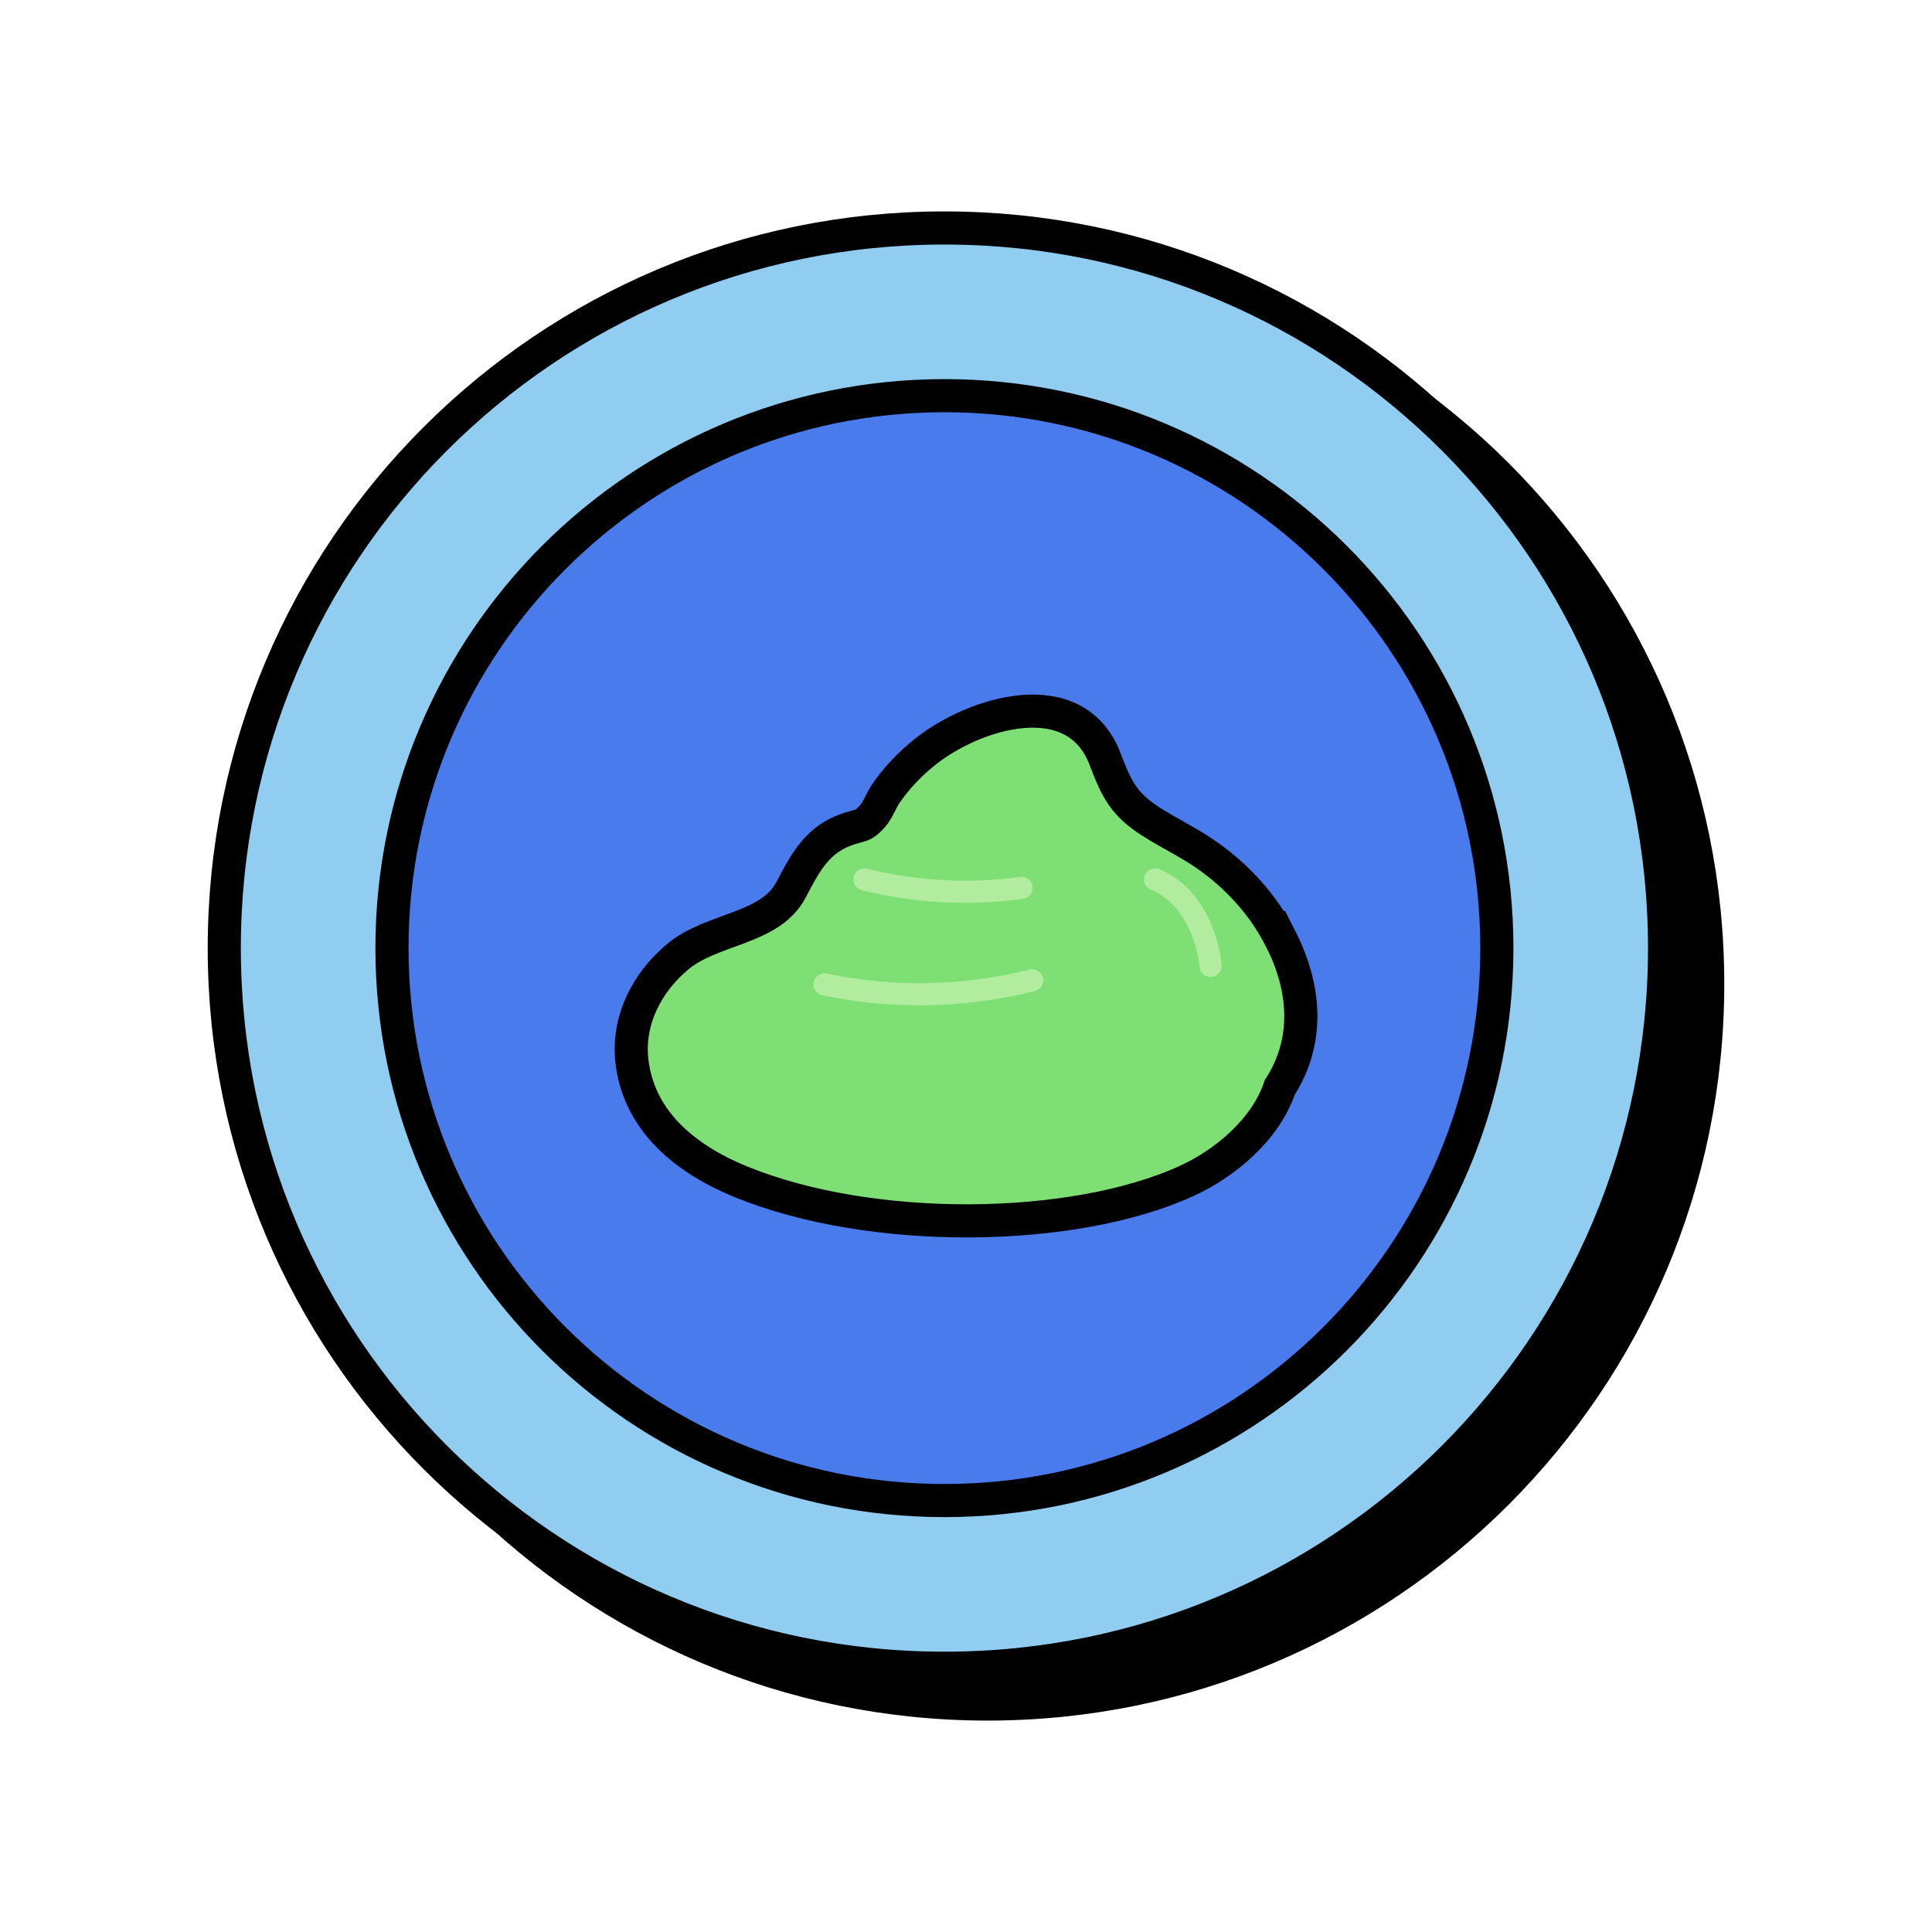
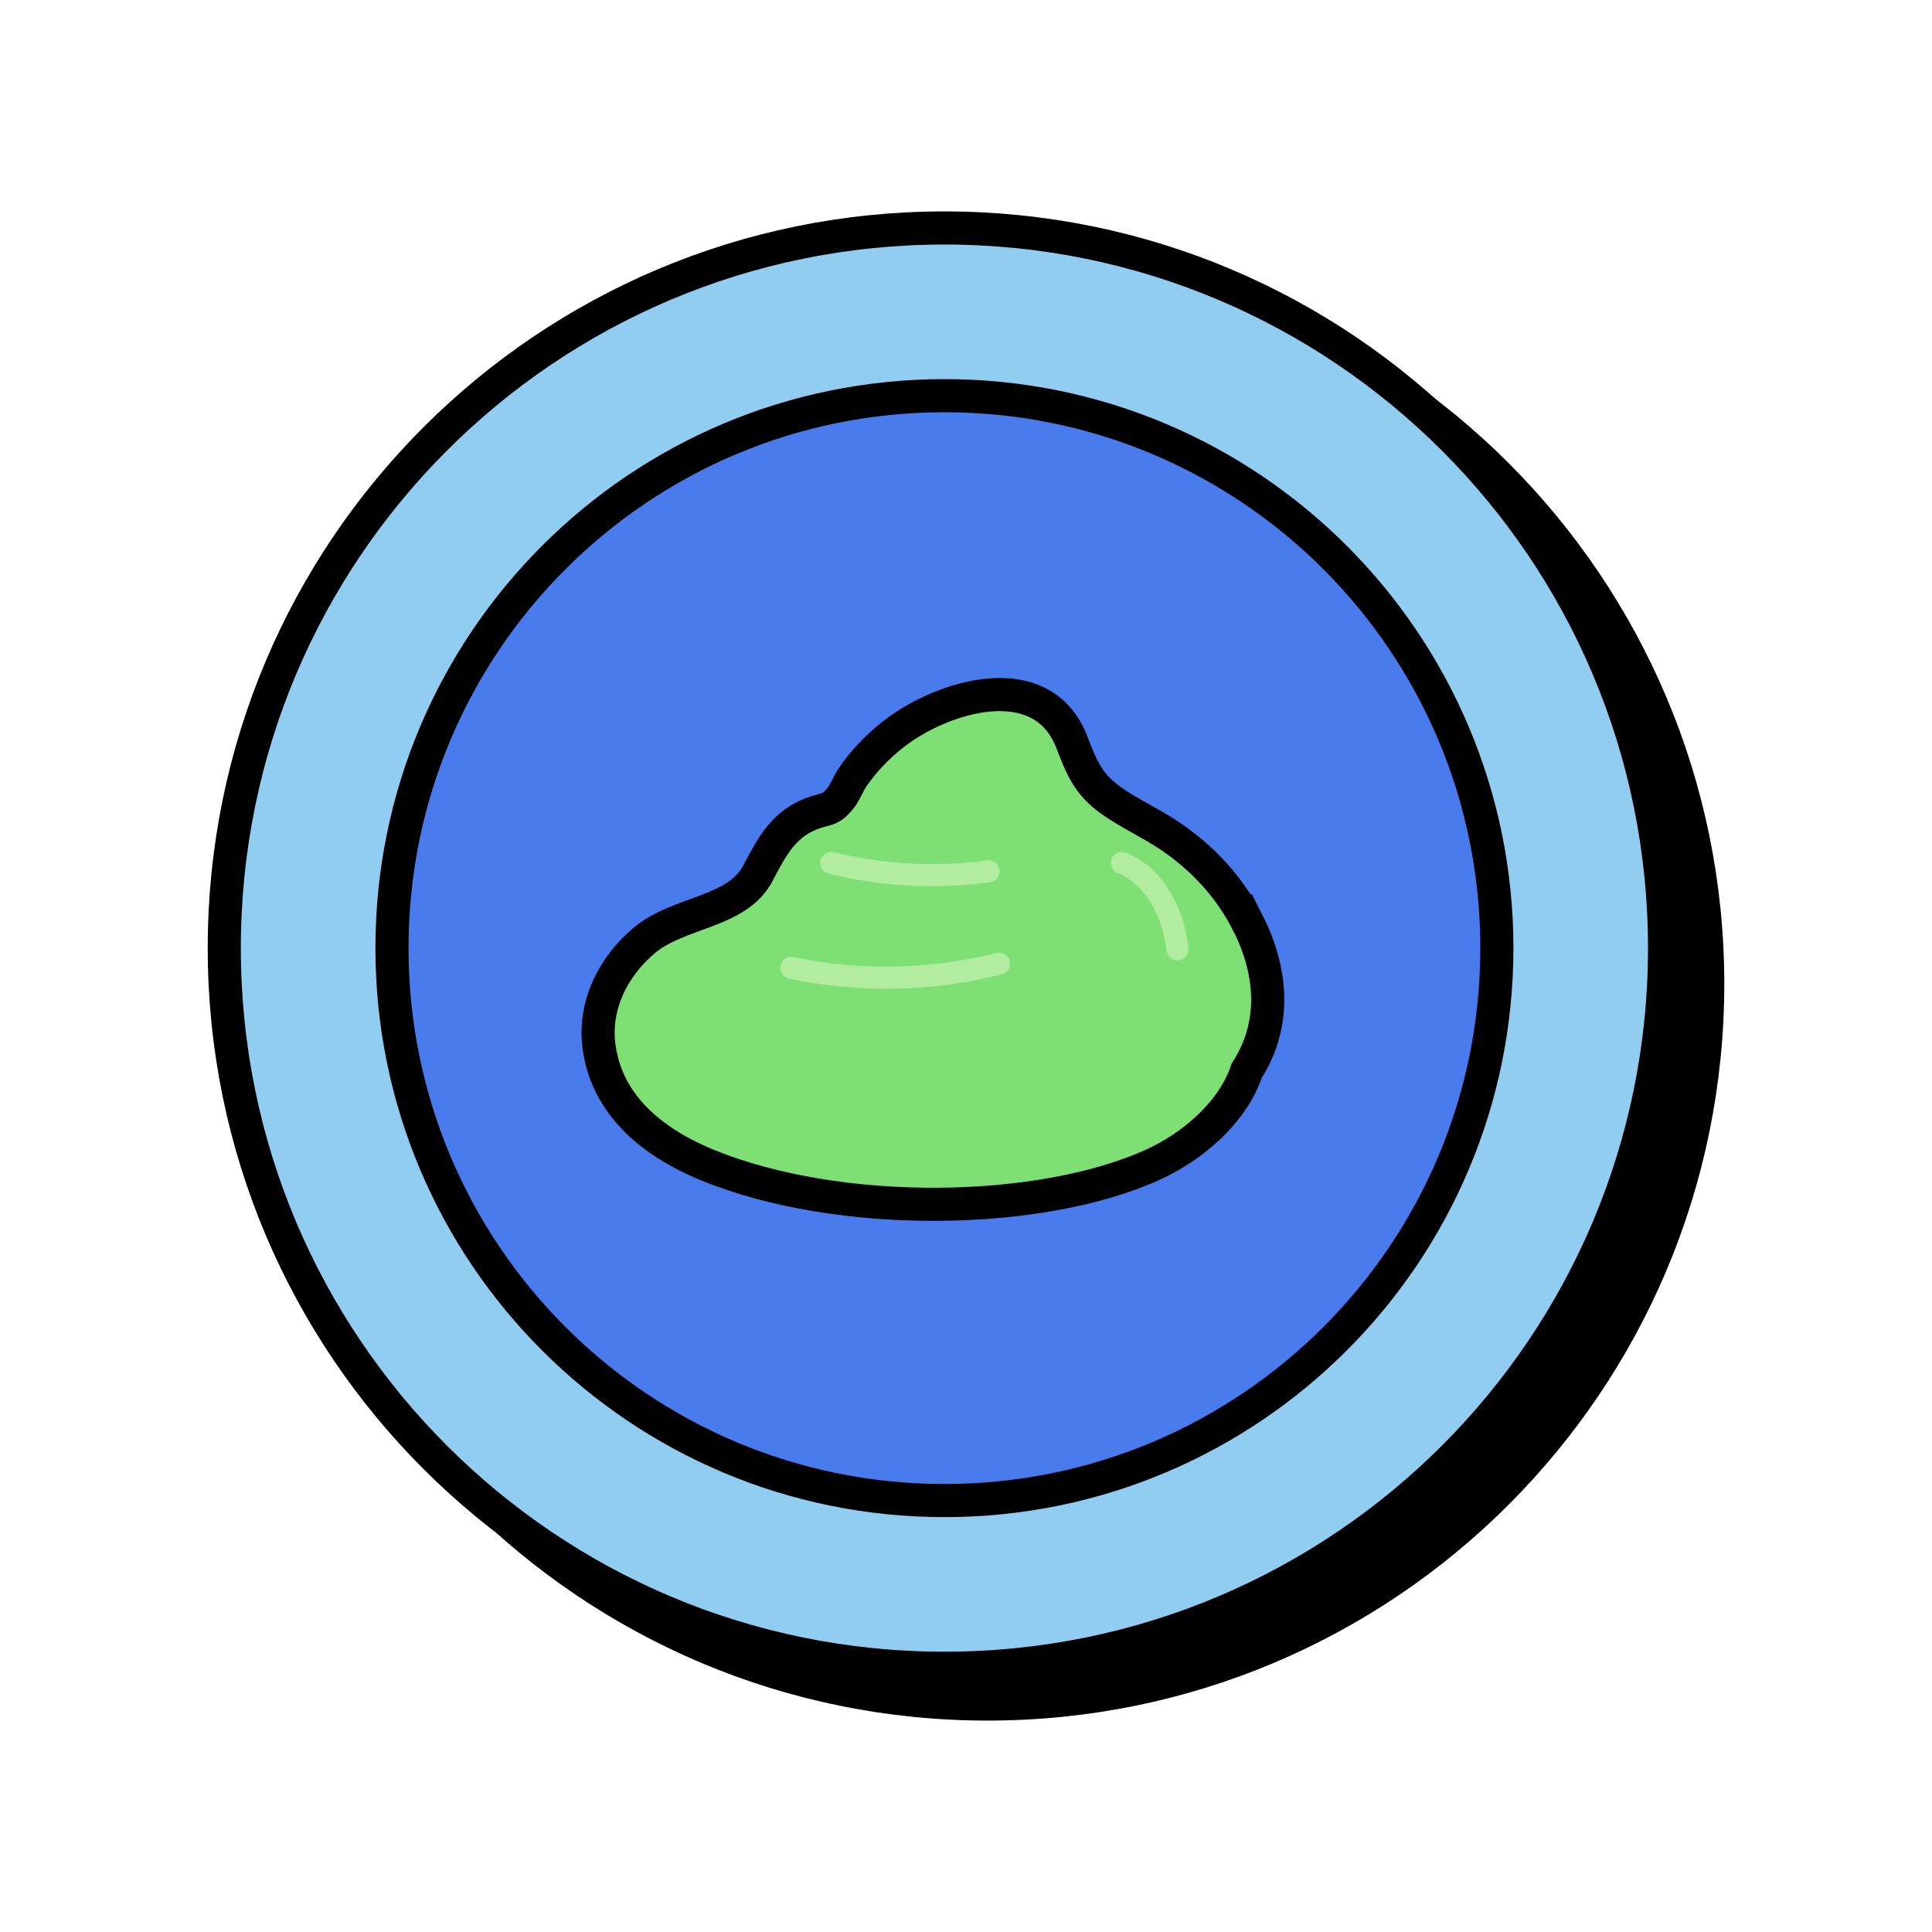
<svg xmlns="http://www.w3.org/2000/svg" viewBox="0 0 350 350">
  <circle cx="178.91" cy="178.24" r="130.46" style="stroke:#000;stroke-miterlimit:10;stroke-width:6px;fill:#000" />
  <circle cx="171.09" cy="171.76" r="130.46" style="fill:#90cdf0;stroke:#000;stroke-miterlimit:10;stroke-width:6px" />
  <circle cx="171.09" cy="171.76" r="100.08" style="fill:#497bed;stroke:#000;stroke-miterlimit:10;stroke-width:6px" />
-   <path d="M231.95 169.99c-3.16-6.19-7.99-11.44-13.71-15.35-3.03-2.07-6.34-3.65-9.44-5.61-5.19-3.27-6.46-5.9-8.6-11.51-5.36-14.08-23.65-8.44-32.55-1.36-2.78 2.21-5.24 4.77-7.24 7.71-.69 1.02-1.47 3.02-2.33 3.97-1.69 1.86-1.76 1.49-4.22 2.27-5.74 1.82-7.94 6.09-10.57 11.11-3.74 7.13-14.28 6.92-20.47 12.06-5.66 4.69-9.25 11.71-8.32 19.15 1.17 9.35 7.82 16.8 19.77 21.68 23.65 9.65 60.11 9.22 80.64-.14 7.03-3.2 14.4-9.37 16.95-17.02 4.9-7.6 5.19-16.99.1-26.97Z" style="fill:#7ee074;stroke:#000;stroke-miterlimit:10;stroke-width:6px" />
-   <path d="M149.38 178.34a83.947 83.947 0 0 0 37.61-.75m-30.39-18.27c9.28 2.3 19 2.83 28.47 1.53m24.18-1.53c6.05 2.44 9.35 9.19 10.07 15.67" style="fill:none;stroke:#b2ed9f;stroke-linecap:round;stroke-linejoin:round;stroke-width:4px" />
+   <path d="M225.95 166.99c-3.16-6.19-7.99-11.44-13.71-15.35-3.03-2.07-6.34-3.65-9.44-5.61-5.19-3.27-6.46-5.9-8.6-11.51-5.36-14.08-23.65-8.44-32.55-1.36-2.78 2.21-5.24 4.77-7.24 7.71-.69 1.02-1.47 3.02-2.33 3.97-1.69 1.86-1.76 1.49-4.22 2.27-5.74 1.82-7.94 6.09-10.57 11.11-3.74 7.13-14.28 6.92-20.47 12.06-5.66 4.69-9.25 11.71-8.32 19.15 1.17 9.35 7.82 16.8 19.77 21.68 23.65 9.65 60.11 9.22 80.64-.14 7.03-3.2 14.4-9.37 16.95-17.02 4.9-7.6 5.19-16.99.1-26.97Z" style="fill:#7ee074;stroke:#000;stroke-miterlimit:10;stroke-width:6px" />
+   <path d="M143.38 175.34a83.947 83.947 0 0 0 37.61-.75m-30.39-18.27c9.28 2.3 19 2.83 28.47 1.53m24.18-1.53c6.05 2.44 9.35 9.19 10.07 15.67" style="fill:none;stroke:#b2ed9f;stroke-linecap:round;stroke-linejoin:round;stroke-width:4px" />
</svg>
